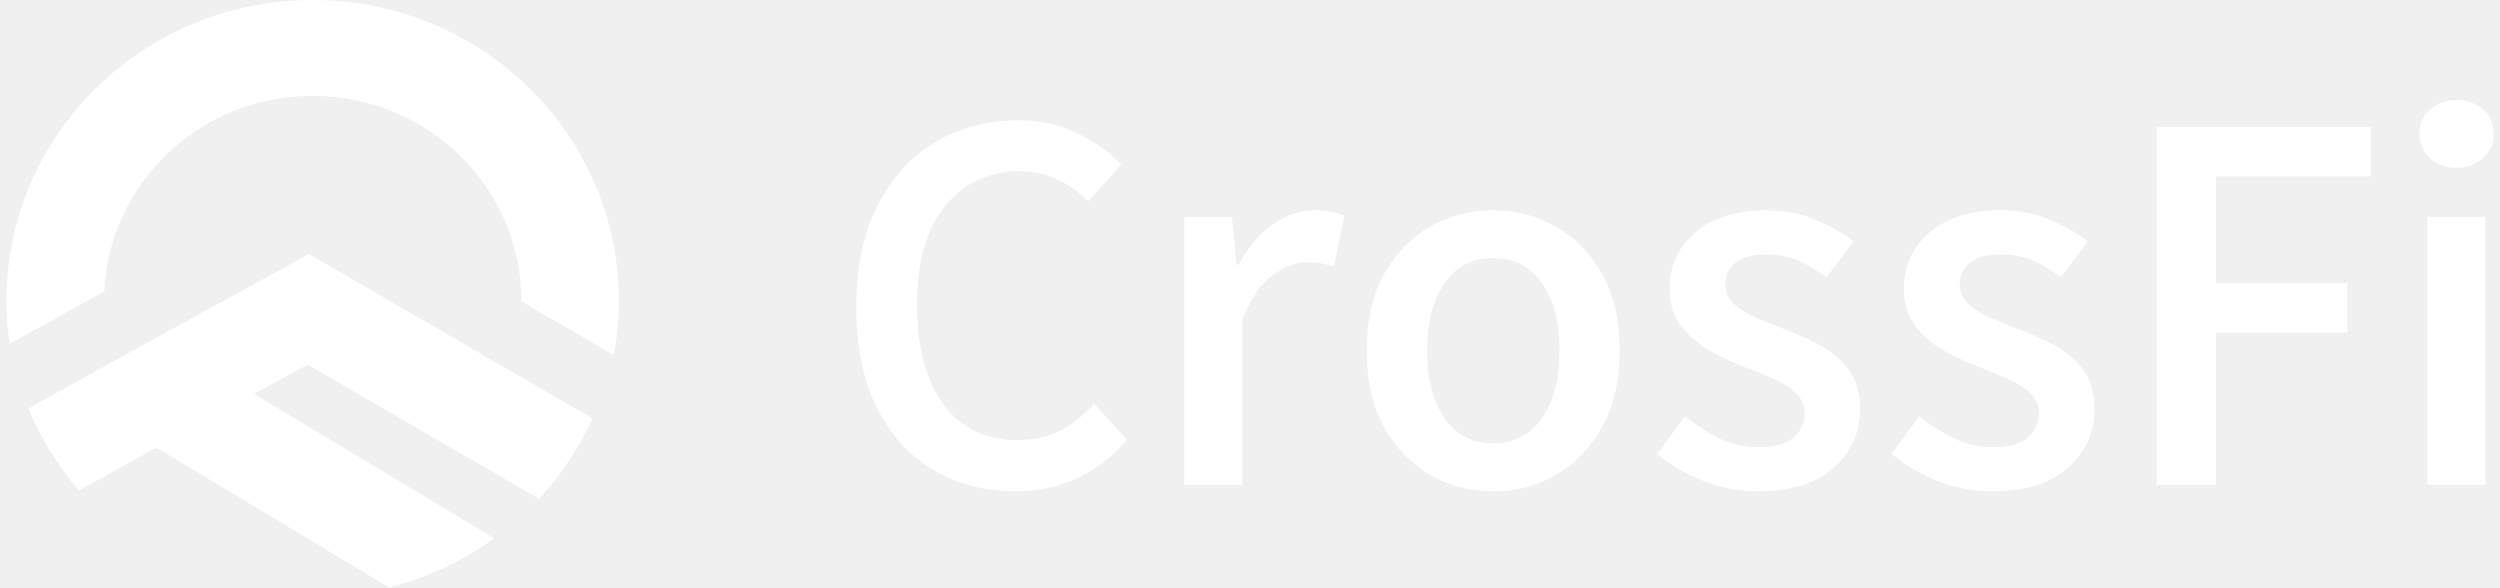
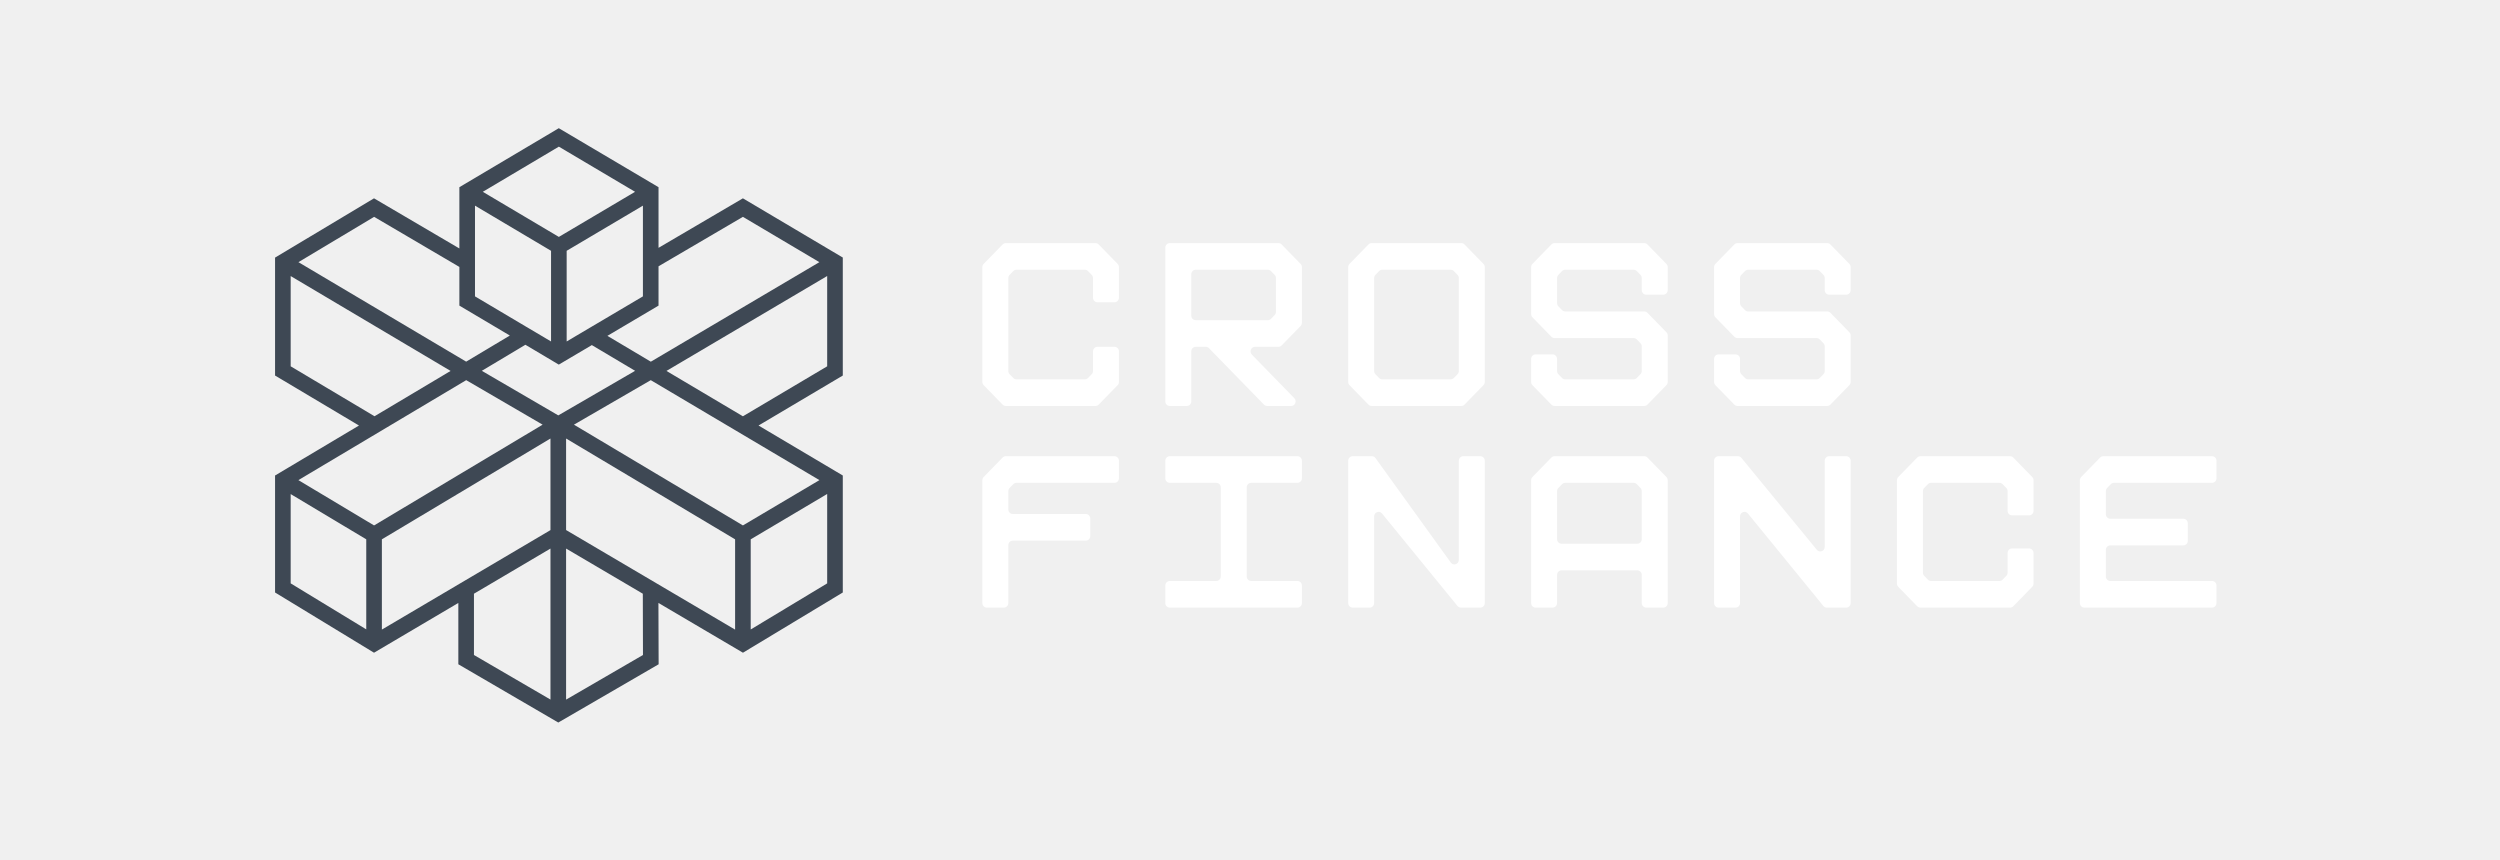
- <svg xmlns="http://www.w3.org/2000/svg" width="183" height="43" viewBox="0 0 183 43" fill="none">
-   <path d="M7.635 21.332C7.992 13.366 14.684 7.016 22.887 7.016C31.32 7.016 38.156 13.726 38.156 22.003L38.156 22.055L44.936 25.988C45.177 24.696 45.302 23.364 45.302 22.003C45.302 9.851 35.267 0 22.887 0C10.508 0 0.473 9.851 0.473 22.003C0.473 23.078 0.551 24.135 0.703 25.169L7.382 21.47L7.635 21.332Z" fill="white" />
-   <path d="M5.781 35.904C4.243 34.122 2.988 32.097 2.086 29.895L9.768 25.641L22.612 18.595L43.37 30.636C42.386 32.802 41.057 34.783 39.45 36.511L22.513 26.687L18.591 28.838L36.178 39.405C33.9 41.054 31.293 42.29 28.471 43L11.443 32.768L5.781 35.904Z" fill="white" />
-   <path d="M177.671 15.879V35.479H181.931V15.879H177.671Z" fill="white" />
-   <path d="M177.886 11.579C178.407 12.048 179.052 12.283 179.821 12.283C180.589 12.283 181.234 12.048 181.755 11.579C182.276 11.11 182.537 10.518 182.537 9.801C182.537 9.058 182.276 8.459 181.755 8.003C181.234 7.547 180.589 7.319 179.821 7.319C179.052 7.319 178.407 7.547 177.886 8.003C177.365 8.459 177.104 9.058 177.104 9.801C177.104 10.518 177.365 11.11 177.886 11.579Z" fill="white" />
-   <path d="M157.874 35.479V9.293H173.527V12.908H162.212V20.725H171.827V24.34H162.212V35.479H157.874Z" fill="white" />
-   <path d="M141.83 35.206C143.133 35.714 144.455 35.968 145.797 35.968C148.246 35.968 150.109 35.388 151.386 34.229C152.676 33.056 153.321 31.643 153.321 29.988C153.321 28.764 153.028 27.773 152.441 27.018C151.868 26.262 151.139 25.656 150.253 25.2C149.38 24.744 148.494 24.354 147.595 24.028C146.892 23.754 146.221 23.481 145.582 23.207C144.957 22.921 144.442 22.588 144.038 22.21C143.648 21.833 143.452 21.37 143.452 20.823C143.452 20.159 143.693 19.631 144.175 19.24C144.657 18.836 145.426 18.634 146.481 18.634C147.367 18.634 148.149 18.784 148.826 19.084C149.504 19.383 150.181 19.787 150.859 20.295L152.832 17.677C152.038 17.051 151.1 16.517 150.018 16.074C148.95 15.618 147.751 15.39 146.423 15.39C144.247 15.39 142.527 15.931 141.263 17.012C140 18.094 139.368 19.468 139.368 21.136C139.368 22.23 139.654 23.148 140.228 23.891C140.801 24.621 141.518 25.226 142.377 25.709C143.237 26.177 144.097 26.575 144.957 26.901C145.66 27.161 146.338 27.441 146.989 27.741C147.654 28.027 148.194 28.373 148.611 28.777C149.041 29.167 149.256 29.656 149.256 30.242C149.256 30.959 148.989 31.552 148.455 32.02C147.921 32.489 147.074 32.724 145.914 32.724C144.885 32.724 143.941 32.522 143.081 32.118C142.221 31.701 141.355 31.154 140.482 30.477L138.469 33.232C139.42 34.027 140.54 34.685 141.83 35.206Z" fill="white" />
-   <path d="M128.64 35.968C127.298 35.968 125.975 35.714 124.673 35.206C123.383 34.685 122.262 34.027 121.311 33.232L123.324 30.477C124.197 31.154 125.064 31.701 125.923 32.118C126.783 32.522 127.728 32.724 128.757 32.724C129.916 32.724 130.763 32.489 131.297 32.02C131.832 31.552 132.099 30.959 132.099 30.242C132.099 29.656 131.884 29.167 131.454 28.777C131.037 28.373 130.496 28.027 129.832 27.741C129.18 27.441 128.503 27.161 127.799 26.901C126.94 26.575 126.08 26.177 125.22 25.709C124.36 25.226 123.643 24.621 123.07 23.891C122.497 23.148 122.21 22.23 122.21 21.136C122.21 19.468 122.842 18.094 124.106 17.012C125.37 15.931 127.089 15.39 129.265 15.39C130.594 15.39 131.792 15.618 132.861 16.074C133.942 16.517 134.88 17.051 135.675 17.677L133.701 20.295C133.024 19.787 132.346 19.383 131.669 19.084C130.991 18.784 130.21 18.634 129.324 18.634C128.268 18.634 127.5 18.836 127.018 19.24C126.536 19.631 126.295 20.159 126.295 20.823C126.295 21.37 126.49 21.833 126.881 22.21C127.285 22.588 127.799 22.921 128.425 23.207C129.063 23.481 129.734 23.754 130.438 24.028C131.336 24.354 132.222 24.744 133.095 25.2C133.981 25.656 134.711 26.262 135.284 27.018C135.87 27.773 136.163 28.764 136.163 29.988C136.163 31.643 135.518 33.056 134.229 34.229C132.952 35.388 131.089 35.968 128.64 35.968Z" fill="white" />
-   <path fill-rule="evenodd" clip-rule="evenodd" d="M104.7 34.776C106.107 35.571 107.638 35.968 109.293 35.968C110.947 35.968 112.471 35.571 113.865 34.776C115.272 33.968 116.406 32.802 117.266 31.278C118.126 29.741 118.556 27.871 118.556 25.669C118.556 23.455 118.126 21.585 117.266 20.061C116.406 18.523 115.272 17.364 113.865 16.582C112.471 15.788 110.947 15.39 109.293 15.39C107.638 15.39 106.107 15.788 104.7 16.582C103.306 17.364 102.179 18.523 101.319 20.061C100.473 21.585 100.049 23.455 100.049 25.669C100.049 27.871 100.473 29.741 101.319 31.278C102.179 32.802 103.306 33.968 104.7 34.776ZM112.869 30.613C112.022 31.838 110.83 32.45 109.293 32.45C107.768 32.45 106.583 31.838 105.736 30.613C104.889 29.376 104.466 27.728 104.466 25.669C104.466 23.598 104.889 21.95 105.736 20.725C106.583 19.501 107.768 18.888 109.293 18.888C110.83 18.888 112.022 19.501 112.869 20.725C113.729 21.95 114.159 23.598 114.159 25.669C114.159 27.728 113.729 29.376 112.869 30.613Z" fill="white" />
-   <path d="M86.683 35.48V15.879H90.18L90.513 19.377H90.669C91.347 18.113 92.174 17.136 93.151 16.446C94.128 15.742 95.151 15.39 96.219 15.39C96.701 15.39 97.111 15.423 97.45 15.488C97.789 15.553 98.108 15.657 98.408 15.801L97.646 19.514C97.32 19.409 97.007 19.331 96.707 19.279C96.421 19.227 96.069 19.201 95.652 19.201C94.871 19.201 94.043 19.514 93.17 20.139C92.298 20.764 91.555 21.839 90.943 23.363V35.48H86.683Z" fill="white" />
-   <path d="M68.392 34.444C70.163 35.46 72.157 35.968 74.371 35.968C76.013 35.968 77.518 35.642 78.886 34.991C80.254 34.339 81.459 33.401 82.501 32.177L80.097 29.558C79.329 30.405 78.488 31.063 77.576 31.532C76.677 31.988 75.635 32.216 74.45 32.216C72.17 32.216 70.378 31.349 69.076 29.617C67.773 27.884 67.121 25.441 67.121 22.288C67.121 19.188 67.805 16.791 69.173 15.097C70.554 13.39 72.365 12.537 74.606 12.537C75.622 12.537 76.547 12.732 77.381 13.123C78.228 13.514 78.99 14.055 79.667 14.745L82.071 12.049C81.25 11.163 80.189 10.4 78.886 9.762C77.583 9.124 76.137 8.805 74.547 8.805C72.307 8.805 70.287 9.332 68.489 10.387C66.705 11.443 65.291 12.986 64.249 15.019C63.206 17.038 62.685 19.514 62.685 22.445C62.685 25.402 63.194 27.884 64.21 29.89C65.239 31.897 66.633 33.414 68.392 34.444Z" fill="white" />
+ <svg xmlns="http://www.w3.org/2000/svg" width="256" height="88" viewBox="0 0 256 88" fill="none">
+   <path fill-rule="evenodd" clip-rule="evenodd" d="M86.302 26.372L76.074 20.309L67.433 25.378V19.168L57.221 13.127L47.04 19.168V25.443L38.299 20.309L28.166 26.378V38.455L36.759 43.573L28.166 48.691V60.671L38.299 66.838L46.934 61.741V68.022L57.168 73.987L67.444 68.022L67.423 61.741L76.079 66.838L86.302 60.671V48.691L77.672 43.573L86.302 38.455V26.372ZM76.074 22.205L83.904 26.845L66.645 37.037L62.197 34.391L67.433 31.295V27.269L76.074 22.205ZM48.639 21.059L56.427 25.682V34.967L55.394 34.353L53.795 33.408L48.639 30.349V21.059ZM65.835 30.349L59.005 34.386L58.026 34.967V25.682L65.835 21.059V30.349ZM57.226 24.259L49.438 19.641L57.226 15.017L65.03 19.641L57.226 24.259ZM38.31 22.205L47.04 27.334V31.295L52.207 34.359L47.734 37.032L30.559 26.845L38.31 22.205ZM29.765 37.51V28.268L46.14 37.983L38.352 42.623L29.765 37.51ZM37.505 64.447L29.765 59.737V50.593L37.505 55.227V64.447ZM30.554 49.164L47.739 38.928L55.564 43.486L38.304 53.804L30.554 49.164ZM56.368 71.635L48.533 67.071V60.796L56.368 56.173V71.635ZM56.368 54.282L39.104 64.469V55.227L56.368 44.904V54.282ZM49.338 37.972L53.801 35.304L57.221 37.336L60.604 35.337L65.035 37.972L57.168 42.536L49.338 37.972ZM57.967 71.641V56.173L65.824 60.796L65.84 67.071L57.967 71.641ZM75.274 64.474L57.967 54.276V44.904L75.274 55.227V64.474ZM84.703 59.737L76.873 64.458V55.227L84.703 50.582V59.737ZM83.909 49.164L76.074 53.804L58.772 43.486L66.639 38.928L83.909 49.164ZM84.703 37.51L76.074 42.628L68.244 37.983L84.703 28.263V37.51Z" fill="#3E4854" />
+   <path d="M112.504 25.031C112.418 24.943 112.303 24.894 112.182 24.894H102.992C102.871 24.894 102.756 24.943 102.67 25.031L100.727 27.025C100.642 27.113 100.594 27.232 100.594 27.355V39.11C100.594 39.233 100.642 39.352 100.727 39.44L102.67 41.434C102.756 41.522 102.871 41.571 102.992 41.571H112.182C112.303 41.571 112.418 41.522 112.504 41.434L114.447 39.44C114.533 39.352 114.58 39.233 114.58 39.11V35.981C114.58 35.723 114.376 35.514 114.125 35.514H112.378C112.127 35.514 111.923 35.723 111.923 35.981V37.99C111.923 38.114 111.875 38.233 111.79 38.321L111.413 38.707C111.328 38.795 111.212 38.844 111.091 38.844H104.083C103.962 38.844 103.847 38.795 103.761 38.707L103.385 38.321C103.299 38.233 103.251 38.114 103.251 37.99V28.475C103.251 28.351 103.299 28.232 103.385 28.145L103.761 27.758C103.847 27.67 103.962 27.621 104.083 27.621H111.091C111.212 27.621 111.328 27.67 111.413 27.758L111.79 28.145C111.875 28.232 111.923 28.351 111.923 28.475V30.484C111.923 30.742 112.127 30.951 112.378 30.951H114.125C114.376 30.951 114.58 30.742 114.58 30.484V27.355C114.58 27.232 114.533 27.113 114.447 27.025L112.504 25.031Z" fill="white" />
+   <path fill-rule="evenodd" clip-rule="evenodd" d="M131.238 25.031C131.153 24.943 131.037 24.894 130.916 24.894H119.784C119.532 24.894 119.328 25.103 119.328 25.361V41.104C119.328 41.362 119.532 41.571 119.784 41.571H121.53C121.782 41.571 121.986 41.362 121.986 41.104V35.981C121.986 35.723 122.189 35.514 122.441 35.514H123.475C123.596 35.514 123.712 35.563 123.797 35.651L129.433 41.434C129.518 41.522 129.634 41.571 129.755 41.571H132.215C132.621 41.571 132.824 41.068 132.537 40.773L128.19 36.312C127.903 36.017 128.106 35.514 128.512 35.514H130.916C131.037 35.514 131.153 35.465 131.238 35.377L133.181 33.383C133.267 33.295 133.315 33.176 133.315 33.052V27.355C133.315 27.232 133.267 27.113 133.181 27.025L131.238 25.031ZM130.657 31.933C130.657 32.057 130.609 32.176 130.524 32.263L130.147 32.65C130.062 32.737 129.946 32.787 129.825 32.787H122.441C122.189 32.787 121.986 32.577 121.986 32.319V28.089C121.986 27.831 122.189 27.621 122.441 27.621H129.825C129.946 27.621 130.062 27.67 130.147 27.758L130.524 28.145C130.609 28.232 130.657 28.351 130.657 28.475V31.933Z" fill="white" />
+   <path fill-rule="evenodd" clip-rule="evenodd" d="M149.643 24.894C149.764 24.894 149.88 24.943 149.965 25.031L151.908 27.025C151.993 27.113 152.042 27.232 152.042 27.355V39.11C152.042 39.233 151.993 39.352 151.908 39.44L149.965 41.434C149.88 41.522 149.764 41.571 149.643 41.571H140.453C140.333 41.571 140.217 41.522 140.131 41.434L138.188 39.44C138.103 39.352 138.055 39.233 138.055 39.11V27.355C138.055 27.232 138.103 27.113 138.188 27.025L140.131 25.031C140.217 24.943 140.333 24.894 140.453 24.894H149.643ZM149.251 38.321C149.336 38.233 149.384 38.114 149.384 37.99V28.475C149.384 28.351 149.336 28.232 149.251 28.145L148.874 27.758C148.789 27.67 148.673 27.621 148.552 27.621H141.544C141.424 27.621 141.308 27.67 141.222 27.758L140.846 28.145C140.76 28.232 140.712 28.351 140.712 28.475V37.99C140.712 38.114 140.76 38.233 140.846 38.321L141.222 38.707C141.308 38.795 141.424 38.844 141.544 38.844H148.552C148.673 38.844 148.789 38.795 148.874 38.707L149.251 38.321Z" fill="white" />
+   <path d="M168.697 25.031C168.612 24.943 168.496 24.894 168.375 24.894H159.186C159.065 24.894 158.949 24.943 158.864 25.031L156.92 27.025C156.835 27.113 156.787 27.232 156.787 27.355V32.158C156.787 32.282 156.835 32.401 156.92 32.489L158.864 34.483C158.949 34.57 159.065 34.62 159.186 34.62H167.284C167.405 34.62 167.521 34.669 167.606 34.756L167.983 35.143C168.068 35.23 168.116 35.349 168.116 35.474V37.99C168.116 38.114 168.068 38.233 167.983 38.321L167.606 38.707C167.521 38.795 167.405 38.844 167.284 38.844H160.277C160.156 38.844 160.04 38.795 159.954 38.707L159.578 38.321C159.492 38.233 159.444 38.114 159.444 37.99V36.756C159.444 36.498 159.241 36.289 158.989 36.289H157.243C156.991 36.289 156.787 36.498 156.787 36.756V39.11C156.787 39.233 156.835 39.352 156.92 39.44L158.864 41.434C158.949 41.522 159.065 41.571 159.186 41.571H168.375C168.496 41.571 168.612 41.522 168.697 41.434L170.64 39.44C170.726 39.352 170.774 39.233 170.774 39.11V34.354C170.774 34.23 170.726 34.111 170.64 34.023L168.697 32.029C168.612 31.942 168.496 31.892 168.375 31.892H160.277C160.156 31.892 160.04 31.843 159.954 31.756L159.578 31.369C159.492 31.281 159.444 31.163 159.444 31.038V28.475C159.444 28.351 159.492 28.232 159.578 28.145L159.954 27.758C160.04 27.67 160.156 27.621 160.277 27.621H167.284C167.405 27.621 167.521 27.67 167.606 27.758L167.983 28.145C168.068 28.232 168.116 28.351 168.116 28.475V29.709C168.116 29.967 168.32 30.176 168.572 30.176H170.318C170.57 30.176 170.774 29.967 170.774 29.709V27.355C170.774 27.232 170.726 27.113 170.64 27.025L168.697 25.031Z" fill="white" />
+   <path d="M187.11 24.894C187.23 24.894 187.346 24.943 187.432 25.031L189.375 27.025C189.46 27.113 189.508 27.232 189.508 27.355V29.709C189.508 29.967 189.304 30.176 189.053 30.176H187.306C187.055 30.176 186.851 29.967 186.851 29.709V28.475C186.851 28.351 186.803 28.232 186.717 28.145L186.341 27.758C186.255 27.67 186.139 27.621 186.019 27.621H179.011C178.89 27.621 178.774 27.67 178.689 27.758L178.312 28.145C178.227 28.232 178.179 28.351 178.179 28.475V31.038C178.179 31.163 178.227 31.281 178.312 31.369L178.689 31.756C178.774 31.843 178.89 31.892 179.011 31.892H187.11C187.23 31.892 187.346 31.942 187.432 32.029L189.375 34.023C189.46 34.111 189.508 34.23 189.508 34.354V39.11C189.508 39.233 189.46 39.352 189.375 39.44L187.432 41.434C187.346 41.522 187.23 41.571 187.11 41.571H177.92C177.799 41.571 177.683 41.522 177.598 41.434L175.655 39.44C175.569 39.352 175.521 39.233 175.521 39.11V36.756C175.521 36.498 175.725 36.289 175.977 36.289H177.723C177.975 36.289 178.179 36.498 178.179 36.756V37.99C178.179 38.114 178.227 38.233 178.312 38.321L178.689 38.707C178.774 38.795 178.89 38.844 179.011 38.844H186.019C186.139 38.844 186.255 38.795 186.341 38.707L186.717 38.321C186.803 38.233 186.851 38.114 186.851 37.99V35.474C186.851 35.349 186.803 35.23 186.717 35.143L186.341 34.756C186.255 34.669 186.139 34.62 186.019 34.62H177.92C177.799 34.62 177.683 34.57 177.598 34.483L175.655 32.489C175.569 32.401 175.521 32.282 175.521 32.158V27.355C175.521 27.232 175.569 27.113 175.655 27.025L177.598 25.031C177.683 24.943 177.799 24.894 177.92 24.894H187.11Z" fill="white" />
+   <path d="M103.761 49.579C103.847 49.492 103.962 49.442 104.083 49.442H114.125C114.376 49.442 114.58 49.233 114.58 48.975V47.183C114.58 46.925 114.376 46.715 114.125 46.715H102.992C102.871 46.715 102.756 46.764 102.67 46.852L100.727 48.846C100.642 48.934 100.594 49.053 100.594 49.177V61.752C100.594 62.01 100.798 62.219 101.049 62.219H102.796C103.047 62.219 103.251 62.01 103.251 61.752V55.828C103.251 55.57 103.455 55.36 103.707 55.36H111.188C111.439 55.36 111.643 55.151 111.643 54.893V53.101C111.643 52.843 111.439 52.633 111.188 52.633H103.707C103.455 52.633 103.251 52.424 103.251 52.166V50.296C103.251 50.172 103.299 50.053 103.385 49.966L103.761 49.579Z" fill="white" />
+   <path d="M128.12 49.442C127.868 49.442 127.664 49.652 127.664 49.91V59.025C127.664 59.283 127.868 59.492 128.12 59.492H132.859C133.111 59.492 133.315 59.702 133.315 59.96V61.752C133.315 62.01 133.111 62.219 132.859 62.219H119.784C119.532 62.219 119.328 62.01 119.328 61.752V59.96C119.328 59.702 119.532 59.492 119.784 59.492H124.551C124.803 59.492 125.007 59.283 125.007 59.025V49.91C125.007 49.652 124.803 49.442 124.551 49.442H119.784C119.532 49.442 119.328 49.233 119.328 48.975V47.183C119.328 46.925 119.532 46.715 119.784 46.715H132.859C133.111 46.715 133.315 46.925 133.315 47.183V48.975C133.315 49.233 133.111 49.442 132.859 49.442H128.12Z" fill="white" />
+   <path d="M149.839 46.715C149.588 46.715 149.384 46.925 149.384 47.183V57.33C149.384 57.78 148.824 57.97 148.562 57.608L140.849 46.905C140.763 46.785 140.627 46.715 140.483 46.715H138.51C138.259 46.715 138.055 46.925 138.055 47.183V61.752C138.055 62.01 138.259 62.219 138.51 62.219H140.257C140.508 62.219 140.712 62.01 140.712 61.752V52.881C140.712 52.445 141.244 52.246 141.517 52.581L149.247 62.052C149.334 62.158 149.462 62.219 149.597 62.219H151.586C151.838 62.219 152.042 62.01 152.042 61.752V47.183C152.042 46.925 151.838 46.715 151.586 46.715H149.839Z" fill="white" />
+   <path fill-rule="evenodd" clip-rule="evenodd" d="M168.375 46.715C168.496 46.715 168.612 46.764 168.697 46.852L170.64 48.846C170.726 48.934 170.774 49.053 170.774 49.177V61.752C170.774 62.01 170.57 62.219 170.318 62.219H168.572C168.32 62.219 168.116 62.01 168.116 61.752V58.871C168.116 58.613 167.912 58.403 167.661 58.403H159.9C159.648 58.403 159.444 58.613 159.444 58.871V61.752C159.444 62.01 159.241 62.219 158.989 62.219H157.243C156.991 62.219 156.787 62.01 156.787 61.752V49.177C156.787 49.053 156.835 48.934 156.92 48.846L158.864 46.852C158.949 46.764 159.065 46.715 159.186 46.715H168.375ZM159.444 55.209C159.444 55.467 159.648 55.676 159.9 55.676H167.661C167.912 55.676 168.116 55.467 168.116 55.209V50.296C168.116 50.172 168.068 50.053 167.983 49.966L167.606 49.579C167.521 49.492 167.405 49.442 167.284 49.442H160.277C160.156 49.442 160.04 49.492 159.954 49.579L159.578 49.966C159.492 50.053 159.444 50.172 159.444 50.296V55.209Z" fill="white" />
+   <path d="M187.306 46.715C187.055 46.715 186.851 46.925 186.851 47.183V56.001C186.851 56.437 186.321 56.636 186.047 56.302L178.315 46.882C178.229 46.776 178.101 46.715 177.967 46.715H175.977C175.725 46.715 175.521 46.925 175.521 47.183V61.752C175.521 62.01 175.725 62.219 175.977 62.219H177.723C177.975 62.219 178.179 62.01 178.179 61.752V52.881C178.179 52.445 178.71 52.246 178.984 52.581L186.714 62.052C186.801 62.158 186.928 62.219 187.063 62.219H189.053C189.304 62.219 189.508 62.01 189.508 61.752V47.183C189.508 46.925 189.304 46.715 189.053 46.715H187.306Z" fill="white" />
+   <path d="M205.836 46.715C205.957 46.715 206.073 46.764 206.158 46.852L208.101 48.846C208.187 48.934 208.235 49.053 208.235 49.177V52.305C208.235 52.563 208.031 52.773 207.779 52.773H206.033C205.781 52.773 205.577 52.563 205.577 52.305V50.296C205.577 50.172 205.529 50.053 205.444 49.966L205.067 49.579C204.982 49.492 204.866 49.442 204.745 49.442H197.738C197.617 49.442 197.501 49.492 197.416 49.579L197.039 49.966C196.954 50.053 196.906 50.172 196.906 50.296V58.639C196.906 58.763 196.954 58.882 197.039 58.969L197.416 59.356C197.501 59.443 197.617 59.492 197.738 59.492H204.745C204.866 59.492 204.982 59.443 205.067 59.356L205.444 58.969C205.529 58.882 205.577 58.763 205.577 58.639V56.63C205.577 56.372 205.781 56.162 206.033 56.162H207.779C208.031 56.162 208.235 56.372 208.235 56.63V59.758C208.235 59.882 208.187 60.001 208.101 60.089L206.158 62.083C206.073 62.17 205.957 62.219 205.836 62.219H196.647C196.526 62.219 196.41 62.17 196.325 62.083L194.381 60.089C194.296 60.001 194.248 59.882 194.248 59.758V49.177C194.248 49.053 194.296 48.934 194.381 48.846L196.325 46.852C196.41 46.764 196.526 46.715 196.647 46.715H205.836Z" fill="white" />
+   <path d="M216.148 49.579C216.233 49.492 216.349 49.442 216.47 49.442H226.512C226.763 49.442 226.967 49.233 226.967 48.975V47.183C226.967 46.925 226.763 46.715 226.512 46.715H215.379C215.258 46.715 215.142 46.764 215.057 46.852L213.114 48.846C213.029 48.934 212.98 49.053 212.98 49.177V61.752C212.98 62.01 213.184 62.219 213.436 62.219H226.512C226.763 62.219 226.967 62.01 226.967 61.752V59.96C226.967 59.702 226.763 59.492 226.512 59.492H216.093C215.842 59.492 215.638 59.283 215.638 59.025V56.313C215.638 56.055 215.842 55.846 216.093 55.846H223.575C223.826 55.846 224.03 55.637 224.03 55.378V53.586C224.03 53.328 223.826 53.119 223.575 53.119H216.093C215.842 53.119 215.638 52.909 215.638 52.651V50.296C215.638 50.172 215.686 50.053 215.771 49.966L216.148 49.579Z" fill="white" />
</svg>
